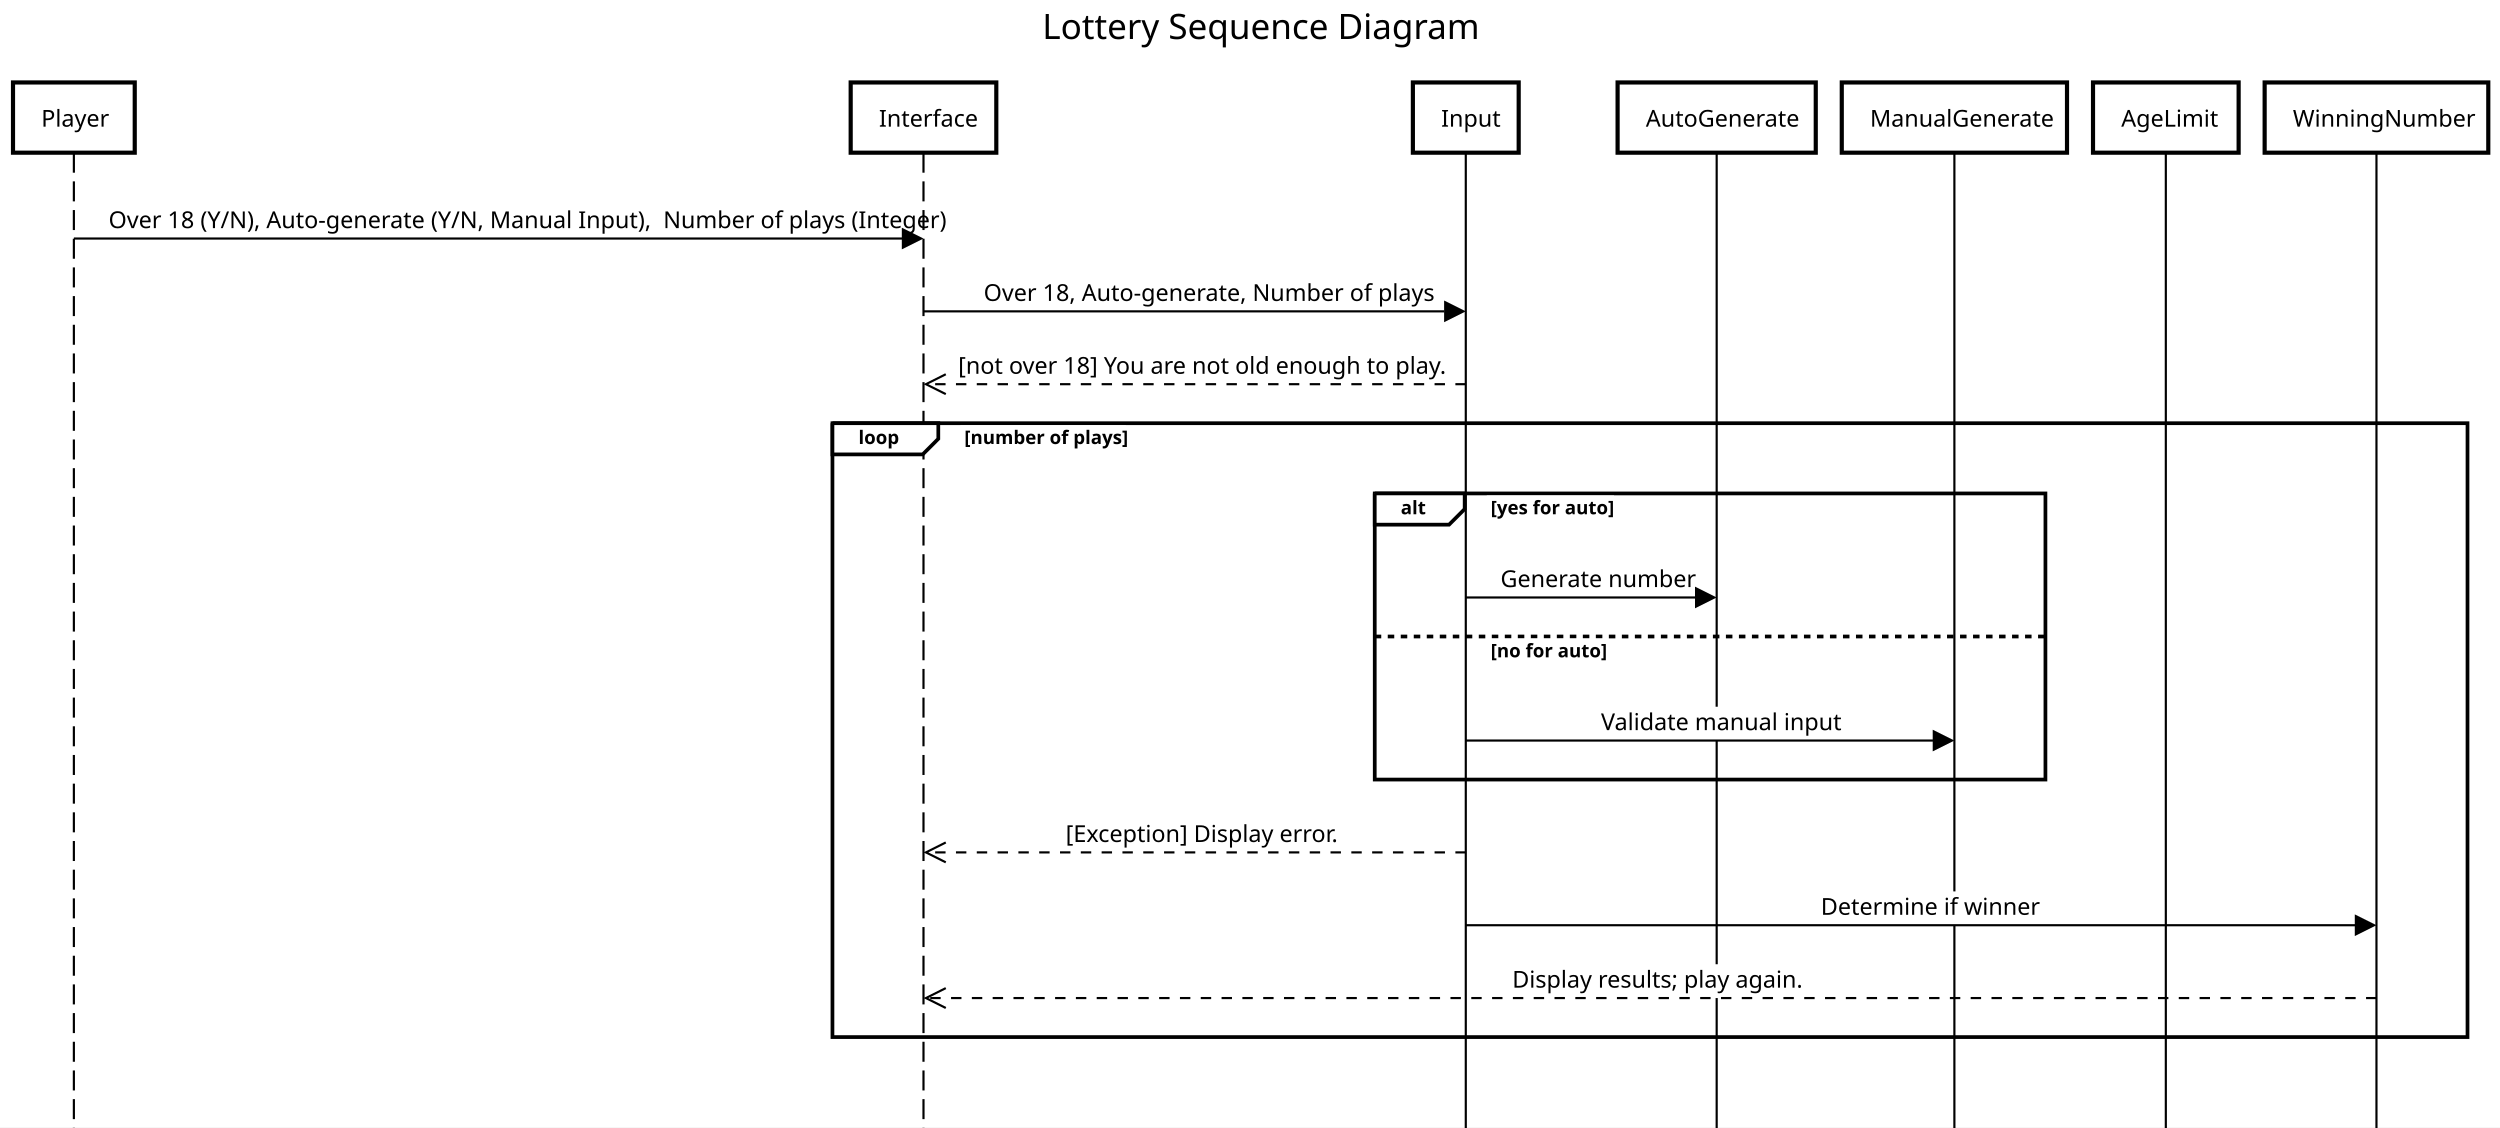
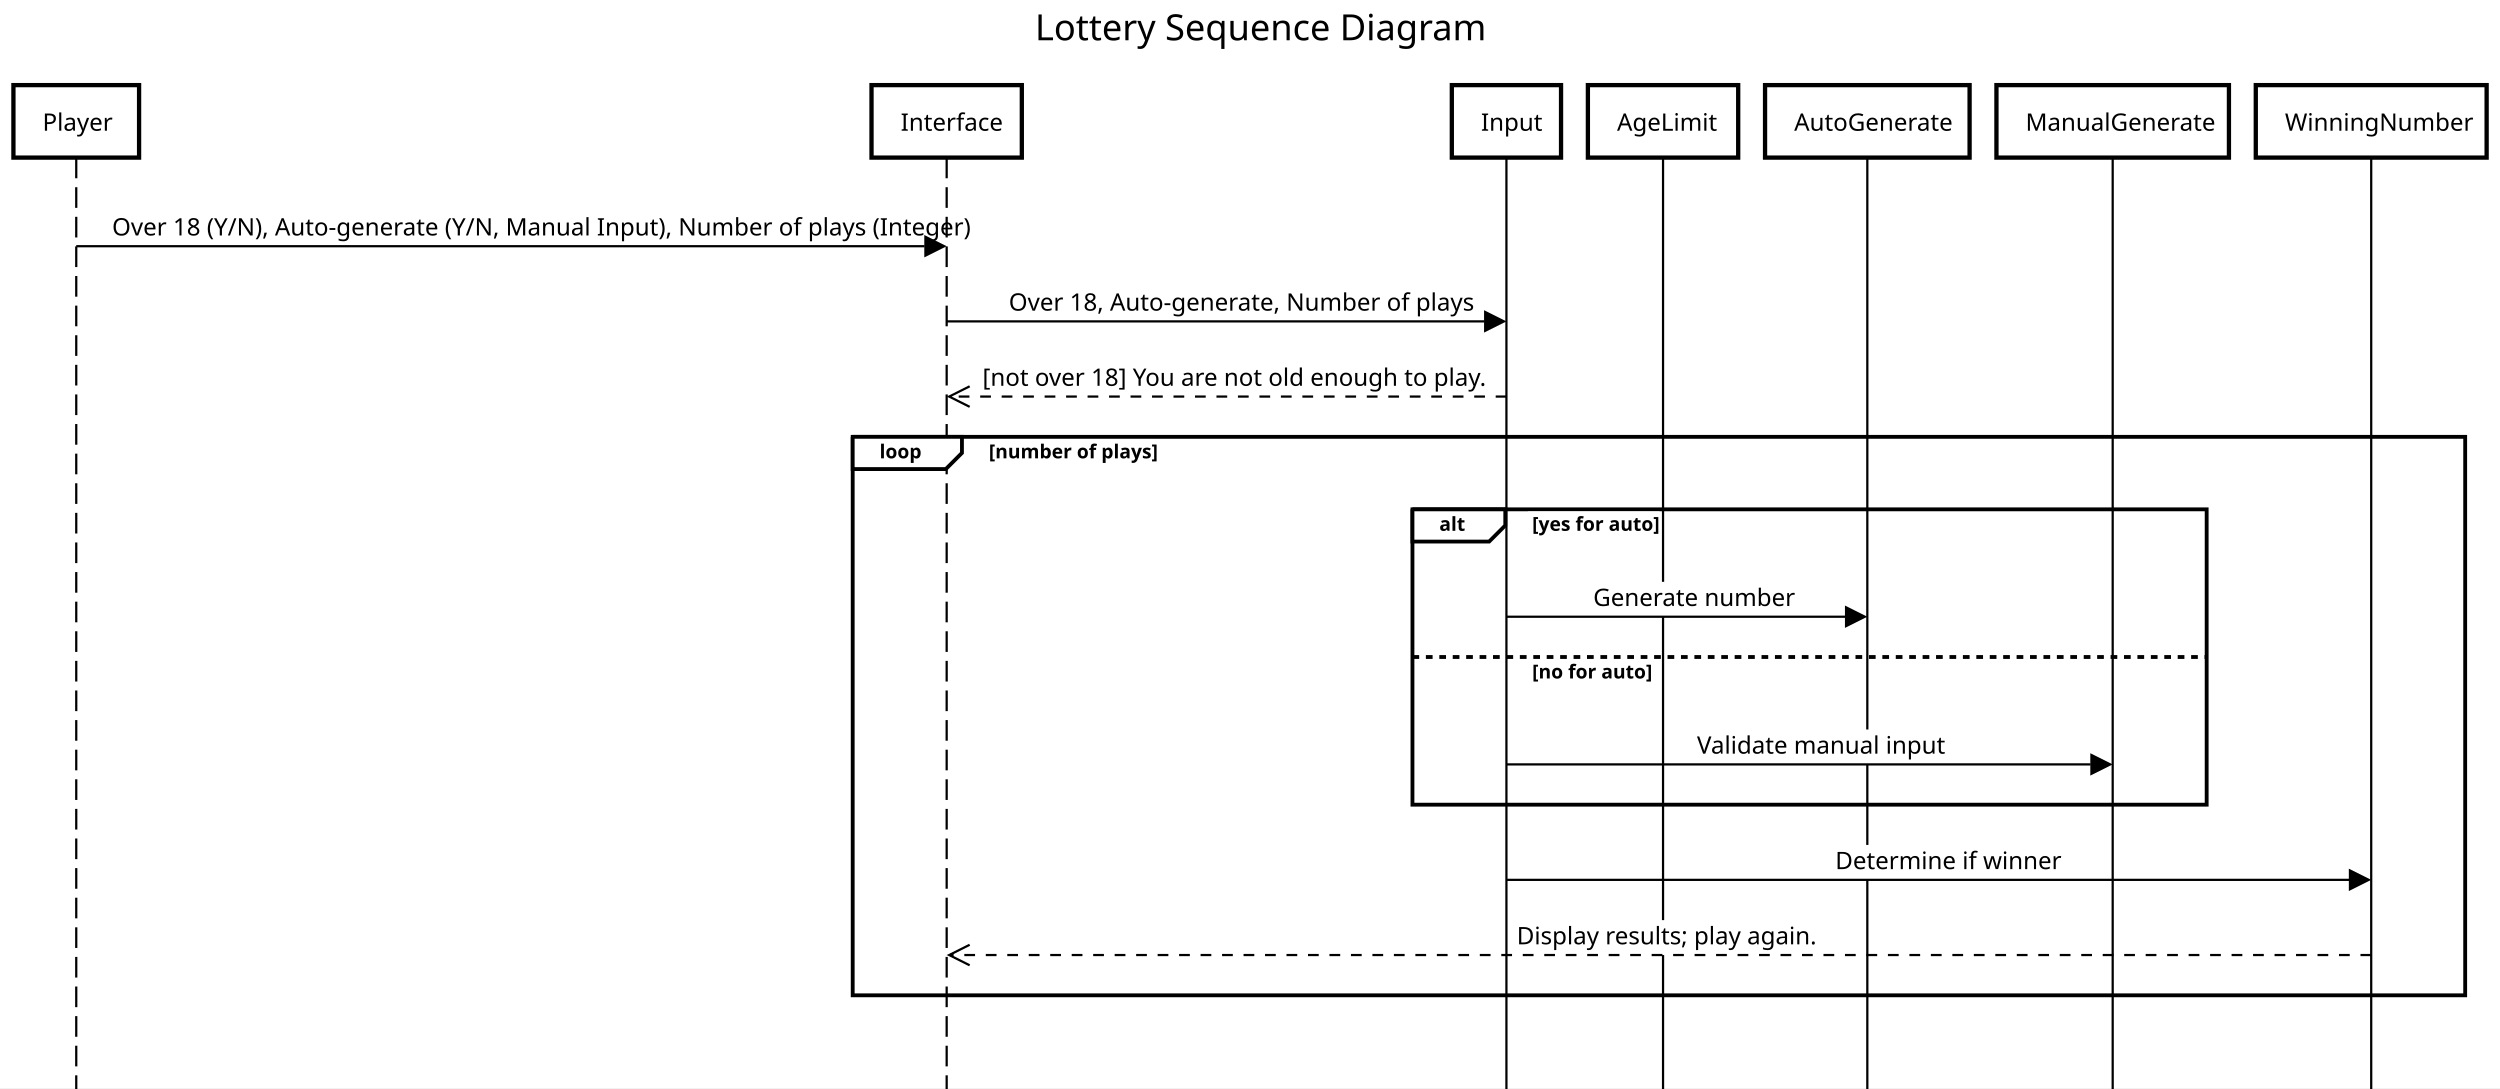
- <svg xmlns="http://www.w3.org/2000/svg" version="1.1" width="1570" height="708">
+ <svg xmlns="http://www.w3.org/2000/svg" version="1.1" width="1521" height="662">
  <defs />
  <g>
    <g />
    <g />
    <g />
    <g />
    <g />
    <g />
    <g />
-     <g />
-     <g>
-       <rect fill="white" stroke="none" x="0" y="0" width="1570" height="708" />
-     </g>
-     <g>
-       <text fill="black" stroke="none" font-family="sans-serif" font-size="16.5pt" font-style="normal" font-weight="normal" text-decoration="normal" x="654.556" y="24.503" text-anchor="start" dominant-baseline="alphabetic" xml:space="preserve">Lottery Sequence Diagram</text>
-     </g>
-     <g />
-     <g>
-       <path fill="none" stroke="black" paint-order="fill stroke markers" d=" M 46.391 95.888 L 46.391 708.458" stroke-miterlimit="10" stroke-width="1.361" stroke-dasharray="12.566,5.445" />
-       <path fill="none" stroke="black" paint-order="fill stroke markers" d=" M 579.952 95.888 L 579.952 708.458" stroke-miterlimit="10" stroke-width="1.361" stroke-dasharray="12.566,5.445" />
-       <path fill="none" stroke="black" paint-order="fill stroke markers" d=" M 920.512 95.888 L 920.512 708.458" stroke-miterlimit="10" stroke-width="1.361" />
-       <path fill="none" stroke="black" paint-order="fill stroke markers" d=" M 1078.073 95.888 L 1078.073 708.458" stroke-miterlimit="10" stroke-width="1.361" />
-       <path fill="none" stroke="black" paint-order="fill stroke markers" d=" M 1227.356 95.888 L 1227.356 708.458" stroke-miterlimit="10" stroke-width="1.361" />
-       <path fill="none" stroke="black" paint-order="fill stroke markers" d=" M 1360.138 95.888 L 1360.138 708.458" stroke-miterlimit="10" stroke-width="1.361" />
-       <path fill="none" stroke="black" paint-order="fill stroke markers" d=" M 1492.421 95.888 L 1492.421 708.458" stroke-miterlimit="10" stroke-width="1.361" />
+     <g>
+       <rect fill="white" stroke="none" x="0" y="0" width="1521" height="662" />
+     </g>
+     <g>
+       <text fill="black" stroke="none" font-family="sans-serif" font-size="16.5pt" font-style="normal" font-weight="normal" text-decoration="normal" x="629.667" y="24.503" text-anchor="start" dominant-baseline="alphabetic" xml:space="preserve">Lottery Sequence Diagram</text>
+     </g>
+     <g />
+     <g>
+       <path fill="none" stroke="black" paint-order="fill stroke markers" d=" M 46.391 95.888 L 46.391 662.719" stroke-miterlimit="10" stroke-width="1.361" stroke-dasharray="12.566,5.445" />
+       <path fill="none" stroke="black" paint-order="fill stroke markers" d=" M 575.952 95.888 L 575.952 662.719" stroke-miterlimit="10" stroke-width="1.361" stroke-dasharray="12.566,5.445" />
+       <path fill="none" stroke="black" paint-order="fill stroke markers" d=" M 916.512 95.888 L 916.512 662.719" stroke-miterlimit="10" stroke-width="1.361" />
+       <path fill="none" stroke="black" paint-order="fill stroke markers" d=" M 1011.795 95.888 L 1011.795 662.719" stroke-miterlimit="10" stroke-width="1.361" />
+       <path fill="none" stroke="black" paint-order="fill stroke markers" d=" M 1136.078 95.888 L 1136.078 662.719" stroke-miterlimit="10" stroke-width="1.361" />
+       <path fill="none" stroke="black" paint-order="fill stroke markers" d=" M 1285.36 95.888 L 1285.36 662.719" stroke-miterlimit="10" stroke-width="1.361" />
+       <path fill="none" stroke="black" paint-order="fill stroke markers" d=" M 1442.643 95.888 L 1442.643 662.719" stroke-miterlimit="10" stroke-width="1.361" />
    </g>
    <g>
      <path fill="none" stroke="none" />
      <g>
        <path fill="white" stroke="black" paint-order="fill stroke markers" d=" M 8.168 51.783 L 84.615 51.783 L 84.615 95.888 L 8.168 95.888 L 8.168 51.783 Z" stroke-miterlimit="10" stroke-width="2.614" stroke-dasharray="" />
      </g>
      <g>
        <g />
        <text fill="black" stroke="none" font-family="sans-serif" font-size="11pt" font-style="normal" font-weight="normal" text-decoration="normal" x="25.891" y="79.552" text-anchor="start" dominant-baseline="alphabetic" xml:space="preserve">Player</text>
      </g>
      <path fill="none" stroke="none" />
      <g>
-         <path fill="white" stroke="black" paint-order="fill stroke markers" d=" M 534.228 51.783 L 625.676 51.783 L 625.676 95.888 L 534.228 95.888 L 534.228 51.783 Z" stroke-miterlimit="10" stroke-width="2.614" stroke-dasharray="" />
-       </g>
-       <g>
-         <g />
-         <text fill="black" stroke="none" font-family="sans-serif" font-size="11pt" font-style="normal" font-weight="normal" text-decoration="normal" x="551.952" y="79.552" text-anchor="start" dominant-baseline="alphabetic" xml:space="preserve">Interface</text>
-       </g>
-       <path fill="none" stroke="none" />
-       <g>
-         <path fill="white" stroke="black" paint-order="fill stroke markers" d=" M 887.289 51.783 L 953.736 51.783 L 953.736 95.888 L 887.289 95.888 L 887.289 51.783 Z" stroke-miterlimit="10" stroke-width="2.614" stroke-dasharray="" />
-       </g>
-       <g>
-         <g />
-         <text fill="black" stroke="none" font-family="sans-serif" font-size="11pt" font-style="normal" font-weight="normal" text-decoration="normal" x="905.012" y="79.552" text-anchor="start" dominant-baseline="alphabetic" xml:space="preserve">Input</text>
-       </g>
-       <path fill="none" stroke="none" />
-       <g>
-         <path fill="white" stroke="black" paint-order="fill stroke markers" d=" M 1015.849 51.783 L 1140.297 51.783 L 1140.297 95.888 L 1015.849 95.888 L 1015.849 51.783 Z" stroke-miterlimit="10" stroke-width="2.614" stroke-dasharray="" />
-       </g>
-       <g>
-         <g />
-         <text fill="black" stroke="none" font-family="sans-serif" font-size="11pt" font-style="normal" font-weight="normal" text-decoration="normal" x="1033.573" y="79.552" text-anchor="start" dominant-baseline="alphabetic" xml:space="preserve">AutoGenerate</text>
-       </g>
-       <path fill="none" stroke="none" />
-       <g>
-         <path fill="white" stroke="black" paint-order="fill stroke markers" d=" M 1156.632 51.783 L 1298.079 51.783 L 1298.079 95.888 L 1156.632 95.888 L 1156.632 51.783 Z" stroke-miterlimit="10" stroke-width="2.614" stroke-dasharray="" />
-       </g>
-       <g>
-         <g />
-         <text fill="black" stroke="none" font-family="sans-serif" font-size="11pt" font-style="normal" font-weight="normal" text-decoration="normal" x="1174.356" y="79.552" text-anchor="start" dominant-baseline="alphabetic" xml:space="preserve">ManualGenerate</text>
-       </g>
-       <path fill="none" stroke="none" />
-       <g>
-         <path fill="white" stroke="black" paint-order="fill stroke markers" d=" M 1314.414 51.783 L 1405.862 51.783 L 1405.862 95.888 L 1314.414 95.888 L 1314.414 51.783 Z" stroke-miterlimit="10" stroke-width="2.614" stroke-dasharray="" />
-       </g>
-       <g>
-         <g />
-         <text fill="black" stroke="none" font-family="sans-serif" font-size="11pt" font-style="normal" font-weight="normal" text-decoration="normal" x="1332.138" y="79.552" text-anchor="start" dominant-baseline="alphabetic" xml:space="preserve">AgeLimit</text>
-       </g>
-       <path fill="none" stroke="none" />
-       <g>
-         <path fill="white" stroke="black" paint-order="fill stroke markers" d=" M 1422.197 51.783 L 1562.644 51.783 L 1562.644 95.888 L 1422.197 95.888 L 1422.197 51.783 Z" stroke-miterlimit="10" stroke-width="2.614" stroke-dasharray="" />
-       </g>
-       <g>
-         <g />
-         <text fill="black" stroke="none" font-family="sans-serif" font-size="11pt" font-style="normal" font-weight="normal" text-decoration="normal" x="1439.921" y="79.552" text-anchor="start" dominant-baseline="alphabetic" xml:space="preserve">WinningNumber</text>
-       </g>
-     </g>
-     <g>
-       <g>
-         <g>
-           <rect fill="white" stroke="none" x="65.721" y="128.558" width="494.901" height="21.236" />
-         </g>
-         <text fill="black" stroke="none" font-family="sans-serif" font-size="11pt" font-style="normal" font-weight="normal" text-decoration="normal" x="68.172" y="143.26" text-anchor="start" dominant-baseline="alphabetic" xml:space="preserve">Over 18 (Y/N), Auto-generate (Y/N, Manual Input),  Number of plays (Integer)</text>
-       </g>
-       <g>
-         <path fill="none" stroke="black" paint-order="fill stroke markers" d=" M 46.391 149.794 L 566.503 149.794" stroke-miterlimit="10" stroke-width="1.361" stroke-dasharray="" />
-         <g transform="translate(579.9518,149.7938) translate(-579.9518,-149.7938)">
-           <path fill="black" stroke="none" paint-order="stroke fill markers" d=" M 566.339 142.987 L 579.952 149.794 L 566.339 156.6 Z" />
-         </g>
-       </g>
-       <g>
-         <g>
-           <rect fill="white" stroke="none" x="615.282" y="174.297" width="269.901" height="21.236" />
-         </g>
-         <text fill="black" stroke="none" font-family="sans-serif" font-size="11pt" font-style="normal" font-weight="normal" text-decoration="normal" x="617.732" y="188.998" text-anchor="start" dominant-baseline="alphabetic" xml:space="preserve">Over 18, Auto-generate, Number of plays</text>
-       </g>
-       <g>
-         <path fill="none" stroke="black" paint-order="fill stroke markers" d=" M 579.952 195.532 L 907.063 195.532" stroke-miterlimit="10" stroke-width="1.361" stroke-dasharray="" />
-         <g transform="translate(920.5124,195.5324) translate(-920.5124,-195.5324)">
-           <path fill="black" stroke="none" paint-order="stroke fill markers" d=" M 906.9 188.726 L 920.512 195.532 L 906.9 202.339 Z" />
-         </g>
-       </g>
-       <g>
-         <g>
-           <rect fill="white" stroke="none" x="599.282" y="220.035" width="301.901" height="21.236" />
-         </g>
-         <text fill="black" stroke="none" font-family="sans-serif" font-size="11pt" font-style="normal" font-weight="normal" text-decoration="normal" x="601.732" y="234.737" text-anchor="start" dominant-baseline="alphabetic" xml:space="preserve">[not over 18] You are not old enough to play.    </text>
-       </g>
-       <g>
-         <path fill="none" stroke="black" paint-order="fill stroke markers" d=" M 920.512 241.271 L 581.994 241.271" stroke-miterlimit="10" stroke-width="1.361" stroke-dasharray="6.534" />
-         <g transform="translate(579.9518,241.271) translate(-579.9518,-241.271)">
-           <path fill="none" stroke="black" paint-order="fill stroke markers" d=" M 593.947 235.028 L 581.482 241.271 L 593.947 247.514" stroke-miterlimit="10" stroke-width="1.361" />
-         </g>
-       </g>
-       <g>
-         <g>
-           <rect fill="white" stroke="none" x="939.842" y="353.984" width="118.901" height="21.236" />
-         </g>
-         <text fill="black" stroke="none" font-family="sans-serif" font-size="11pt" font-style="normal" font-weight="normal" text-decoration="normal" x="942.293" y="368.686" text-anchor="start" dominant-baseline="alphabetic" xml:space="preserve">Generate number</text>
-       </g>
-       <g>
-         <path fill="none" stroke="black" paint-order="fill stroke markers" d=" M 920.512 375.22 L 1064.624 375.22" stroke-miterlimit="10" stroke-width="1.361" stroke-dasharray="" />
-         <g transform="translate(1078.073,375.2196) translate(-1078.073,-375.2196)">
-           <path fill="black" stroke="none" paint-order="stroke fill markers" d=" M 1064.46 368.413 L 1078.073 375.22 L 1064.46 382.026 Z" />
-         </g>
-       </g>
-       <g>
-         <g>
-           <rect fill="white" stroke="none" x="1002.984" y="443.827" width="141.901" height="21.236" />
-         </g>
-         <text fill="black" stroke="none" font-family="sans-serif" font-size="11pt" font-style="normal" font-weight="normal" text-decoration="normal" x="1005.434" y="458.529" text-anchor="start" dominant-baseline="alphabetic" xml:space="preserve">Validate manual input</text>
-       </g>
-       <g>
-         <path fill="none" stroke="black" paint-order="fill stroke markers" d=" M 920.512 465.063 L 1213.906 465.063" stroke-miterlimit="10" stroke-width="1.361" stroke-dasharray="" />
-         <g transform="translate(1227.356,465.0632) translate(-1227.356,-465.0632)">
-           <path fill="black" stroke="none" paint-order="stroke fill markers" d=" M 1213.743 458.257 L 1227.356 465.063 L 1213.743 471.87 Z" />
-         </g>
-       </g>
-       <g>
-         <g>
-           <rect fill="white" stroke="none" x="666.782" y="514.069" width="166.901" height="21.236" />
-         </g>
-         <text fill="black" stroke="none" font-family="sans-serif" font-size="11pt" font-style="normal" font-weight="normal" text-decoration="normal" x="669.232" y="528.771" text-anchor="start" dominant-baseline="alphabetic" xml:space="preserve">[Exception] Display error.</text>
-       </g>
-       <g>
-         <path fill="none" stroke="black" paint-order="fill stroke markers" d=" M 920.512 535.305 L 581.994 535.305" stroke-miterlimit="10" stroke-width="1.361" stroke-dasharray="6.534" />
-         <g transform="translate(579.9518,535.3046) translate(-579.9518,-535.3046)">
-           <path fill="none" stroke="black" paint-order="fill stroke markers" d=" M 593.947 529.061 L 581.482 535.305 L 593.947 541.548" stroke-miterlimit="10" stroke-width="1.361" />
-         </g>
-       </g>
-       <g>
-         <g>
-           <rect fill="white" stroke="none" x="1141.016" y="559.807" width="130.901" height="21.236" />
-         </g>
-         <text fill="black" stroke="none" font-family="sans-serif" font-size="11pt" font-style="normal" font-weight="normal" text-decoration="normal" x="1143.467" y="574.509" text-anchor="start" dominant-baseline="alphabetic" xml:space="preserve">Determine if winner</text>
-       </g>
-       <g>
-         <path fill="none" stroke="black" paint-order="fill stroke markers" d=" M 920.512 581.043 L 1478.971 581.043" stroke-miterlimit="10" stroke-width="1.361" stroke-dasharray="" />
-         <g transform="translate(1492.421,581.0432) translate(-1492.421,-581.0432)">
-           <path fill="black" stroke="none" paint-order="stroke fill markers" d=" M 1478.808 574.237 L 1492.421 581.043 L 1478.808 587.85 Z" />
-         </g>
-       </g>
-       <g>
-         <g>
-           <rect fill="white" stroke="none" x="947.236" y="605.546" width="177.901" height="21.236" />
-         </g>
-         <text fill="black" stroke="none" font-family="sans-serif" font-size="11pt" font-style="normal" font-weight="normal" text-decoration="normal" x="949.686" y="620.248" text-anchor="start" dominant-baseline="alphabetic" xml:space="preserve">Display results; play again.</text>
-       </g>
-       <g>
-         <path fill="none" stroke="black" paint-order="fill stroke markers" d=" M 1492.421 626.782 L 581.994 626.782" stroke-miterlimit="10" stroke-width="1.361" stroke-dasharray="6.534" />
-         <g transform="translate(579.9518,626.7818) translate(-579.9518,-626.7818)">
-           <path fill="none" stroke="black" paint-order="fill stroke markers" d=" M 593.947 620.538 L 581.482 626.782 L 593.947 633.025" stroke-miterlimit="10" stroke-width="1.361" />
-         </g>
-       </g>
-       <g>
-         <g />
-         <path fill="none" stroke="black" paint-order="fill stroke markers" d=" M 522.779 265.774 L 1549.594 265.774 L 1549.594 651.285 L 522.779 651.285 L 522.779 265.774 Z" stroke-miterlimit="10" stroke-width="2.334" stroke-dasharray="" />
-         <path fill="white" stroke="black" paint-order="fill stroke markers" d=" M 522.779 265.774 L 522.779 285.376 L 579.449 285.376 L 589.25 275.575 L 589.25 265.774 L 522.779 265.774" stroke-miterlimit="10" stroke-width="2.334" stroke-dasharray="" />
-         <text fill="black" stroke="none" font-family="sans-serif" font-size="8.8pt" font-style="normal" font-weight="bold" text-decoration="normal" x="539.114" y="278.842" text-anchor="start" dominant-baseline="alphabetic" xml:space="preserve">loop</text>
-         <g>
-           <rect fill="white" stroke="none" x="603.135" y="267.081" width="103.901" height="16.989" />
-         </g>
-         <text fill="black" stroke="none" font-family="sans-serif" font-size="8.8pt" font-style="normal" font-weight="bold" text-decoration="normal" x="605.585" y="278.842" text-anchor="start" dominant-baseline="alphabetic" xml:space="preserve">[number of plays]</text>
-       </g>
-       <g>
-         <g />
-         <path fill="none" stroke="black" paint-order="fill stroke markers" d=" M 863.339 309.879 L 1284.529 309.879 L 1284.529 489.566 L 863.339 489.566 L 863.339 309.879 Z" stroke-miterlimit="10" stroke-width="2.334" stroke-dasharray="" />
-         <path fill="white" stroke="black" paint-order="fill stroke markers" d=" M 863.339 309.879 L 863.339 329.481 L 910.01 329.481 L 919.811 319.68 L 919.811 309.879 L 863.339 309.879" stroke-miterlimit="10" stroke-width="2.334" stroke-dasharray="" />
-         <text fill="black" stroke="none" font-family="sans-serif" font-size="8.8pt" font-style="normal" font-weight="bold" text-decoration="normal" x="879.674" y="322.947" text-anchor="start" dominant-baseline="alphabetic" xml:space="preserve">alt</text>
-         <g>
-           <rect fill="white" stroke="none" x="933.696" y="311.186" width="79.901" height="16.989" />
-         </g>
-         <text fill="black" stroke="none" font-family="sans-serif" font-size="8.8pt" font-style="normal" font-weight="bold" text-decoration="normal" x="936.146" y="322.947" text-anchor="start" dominant-baseline="alphabetic" xml:space="preserve">[yes for auto]</text>
-         <g>
-           <path fill="none" stroke="black" paint-order="fill stroke markers" d=" M 863.339 399.722 L 1284.529 399.722" stroke-miterlimit="10" stroke-width="2.334" stroke-dasharray="4.084" />
-         </g>
-         <g />
-         <g>
-           <rect fill="white" stroke="none" x="933.696" y="401.029" width="73.901" height="16.989" />
-         </g>
-         <text fill="black" stroke="none" font-family="sans-serif" font-size="8.8pt" font-style="normal" font-weight="bold" text-decoration="normal" x="936.146" y="412.791" text-anchor="start" dominant-baseline="alphabetic" xml:space="preserve">[no for auto]</text>
+         <path fill="white" stroke="black" paint-order="fill stroke markers" d=" M 530.228 51.783 L 621.676 51.783 L 621.676 95.888 L 530.228 95.888 L 530.228 51.783 Z" stroke-miterlimit="10" stroke-width="2.614" stroke-dasharray="" />
+       </g>
+       <g>
+         <g />
+         <text fill="black" stroke="none" font-family="sans-serif" font-size="11pt" font-style="normal" font-weight="normal" text-decoration="normal" x="547.952" y="79.552" text-anchor="start" dominant-baseline="alphabetic" xml:space="preserve">Interface</text>
+       </g>
+       <path fill="none" stroke="none" />
+       <g>
+         <path fill="white" stroke="black" paint-order="fill stroke markers" d=" M 883.289 51.783 L 949.736 51.783 L 949.736 95.888 L 883.289 95.888 L 883.289 51.783 Z" stroke-miterlimit="10" stroke-width="2.614" stroke-dasharray="" />
+       </g>
+       <g>
+         <g />
+         <text fill="black" stroke="none" font-family="sans-serif" font-size="11pt" font-style="normal" font-weight="normal" text-decoration="normal" x="901.012" y="79.552" text-anchor="start" dominant-baseline="alphabetic" xml:space="preserve">Input</text>
+       </g>
+       <path fill="none" stroke="none" />
+       <g>
+         <path fill="white" stroke="black" paint-order="fill stroke markers" d=" M 966.071 51.783 L 1057.519 51.783 L 1057.519 95.888 L 966.071 95.888 L 966.071 51.783 Z" stroke-miterlimit="10" stroke-width="2.614" stroke-dasharray="" />
+       </g>
+       <g>
+         <g />
+         <text fill="black" stroke="none" font-family="sans-serif" font-size="11pt" font-style="normal" font-weight="normal" text-decoration="normal" x="983.795" y="79.552" text-anchor="start" dominant-baseline="alphabetic" xml:space="preserve">AgeLimit</text>
+       </g>
+       <path fill="none" stroke="none" />
+       <g>
+         <path fill="white" stroke="black" paint-order="fill stroke markers" d=" M 1073.854 51.783 L 1198.301 51.783 L 1198.301 95.888 L 1073.854 95.888 L 1073.854 51.783 Z" stroke-miterlimit="10" stroke-width="2.614" stroke-dasharray="" />
+       </g>
+       <g>
+         <g />
+         <text fill="black" stroke="none" font-family="sans-serif" font-size="11pt" font-style="normal" font-weight="normal" text-decoration="normal" x="1091.578" y="79.552" text-anchor="start" dominant-baseline="alphabetic" xml:space="preserve">AutoGenerate</text>
+       </g>
+       <path fill="none" stroke="none" />
+       <g>
+         <path fill="white" stroke="black" paint-order="fill stroke markers" d=" M 1214.636 51.783 L 1356.084 51.783 L 1356.084 95.888 L 1214.636 95.888 L 1214.636 51.783 Z" stroke-miterlimit="10" stroke-width="2.614" stroke-dasharray="" />
+       </g>
+       <g>
+         <g />
+         <text fill="black" stroke="none" font-family="sans-serif" font-size="11pt" font-style="normal" font-weight="normal" text-decoration="normal" x="1232.36" y="79.552" text-anchor="start" dominant-baseline="alphabetic" xml:space="preserve">ManualGenerate</text>
+       </g>
+       <path fill="none" stroke="none" />
+       <g>
+         <path fill="white" stroke="black" paint-order="fill stroke markers" d=" M 1372.419 51.783 L 1512.866 51.783 L 1512.866 95.888 L 1372.419 95.888 L 1372.419 51.783 Z" stroke-miterlimit="10" stroke-width="2.614" stroke-dasharray="" />
+       </g>
+       <g>
+         <g />
+         <text fill="black" stroke="none" font-family="sans-serif" font-size="11pt" font-style="normal" font-weight="normal" text-decoration="normal" x="1390.143" y="79.552" text-anchor="start" dominant-baseline="alphabetic" xml:space="preserve">WinningNumber</text>
+       </g>
+     </g>
+     <g>
+       <g>
+         <g>
+           <rect fill="white" stroke="none" x="65.721" y="128.558" width="490.901" height="21.236" />
+         </g>
+         <text fill="black" stroke="none" font-family="sans-serif" font-size="11pt" font-style="normal" font-weight="normal" text-decoration="normal" x="68.172" y="143.26" text-anchor="start" dominant-baseline="alphabetic" xml:space="preserve">Over 18 (Y/N), Auto-generate (Y/N, Manual Input), Number of plays (Integer)</text>
+       </g>
+       <g>
+         <path fill="none" stroke="black" paint-order="fill stroke markers" d=" M 46.391 149.794 L 562.503 149.794" stroke-miterlimit="10" stroke-width="1.361" stroke-dasharray="" />
+         <g transform="translate(575.9518,149.7938) translate(-575.9518,-149.7938)">
+           <path fill="black" stroke="none" paint-order="stroke fill markers" d=" M 562.339 142.987 L 575.952 149.794 L 562.339 156.6 Z" />
+         </g>
+       </g>
+       <g>
+         <g>
+           <rect fill="white" stroke="none" x="611.282" y="174.297" width="269.901" height="21.236" />
+         </g>
+         <text fill="black" stroke="none" font-family="sans-serif" font-size="11pt" font-style="normal" font-weight="normal" text-decoration="normal" x="613.732" y="188.998" text-anchor="start" dominant-baseline="alphabetic" xml:space="preserve">Over 18, Auto-generate, Number of plays</text>
+       </g>
+       <g>
+         <path fill="none" stroke="black" paint-order="fill stroke markers" d=" M 575.952 195.532 L 903.063 195.532" stroke-miterlimit="10" stroke-width="1.361" stroke-dasharray="" />
+         <g transform="translate(916.5124,195.5324) translate(-916.5124,-195.5324)">
+           <path fill="black" stroke="none" paint-order="stroke fill markers" d=" M 902.9 188.726 L 916.512 195.532 L 902.9 202.339 Z" />
+         </g>
+       </g>
+       <g>
+         <g>
+           <rect fill="white" stroke="none" x="595.282" y="220.035" width="301.901" height="21.236" />
+         </g>
+         <text fill="black" stroke="none" font-family="sans-serif" font-size="11pt" font-style="normal" font-weight="normal" text-decoration="normal" x="597.732" y="234.737" text-anchor="start" dominant-baseline="alphabetic" xml:space="preserve">[not over 18] You are not old enough to play.    </text>
+       </g>
+       <g>
+         <path fill="none" stroke="black" paint-order="fill stroke markers" d=" M 916.512 241.271 L 577.994 241.271" stroke-miterlimit="10" stroke-width="1.361" stroke-dasharray="6.534" />
+         <g transform="translate(575.9518,241.271) translate(-575.9518,-241.271)">
+           <path fill="none" stroke="black" paint-order="fill stroke markers" d=" M 589.947 235.028 L 577.482 241.271 L 589.947 247.514" stroke-miterlimit="10" stroke-width="1.361" />
+         </g>
+       </g>
+       <g>
+         <g>
+           <rect fill="white" stroke="none" x="966.845" y="353.984" width="118.901" height="21.236" />
+         </g>
+         <text fill="black" stroke="none" font-family="sans-serif" font-size="11pt" font-style="normal" font-weight="normal" text-decoration="normal" x="969.295" y="368.686" text-anchor="start" dominant-baseline="alphabetic" xml:space="preserve">Generate number</text>
+       </g>
+       <g>
+         <path fill="none" stroke="black" paint-order="fill stroke markers" d=" M 916.512 375.22 L 1122.628 375.22" stroke-miterlimit="10" stroke-width="1.361" stroke-dasharray="" />
+         <g transform="translate(1136.078,375.2196) translate(-1136.078,-375.2196)">
+           <path fill="black" stroke="none" paint-order="stroke fill markers" d=" M 1122.465 368.413 L 1136.078 375.22 L 1122.465 382.026 Z" />
+         </g>
+       </g>
+       <g>
+         <g>
+           <rect fill="white" stroke="none" x="1029.986" y="443.827" width="141.901" height="21.236" />
+         </g>
+         <text fill="black" stroke="none" font-family="sans-serif" font-size="11pt" font-style="normal" font-weight="normal" text-decoration="normal" x="1032.436" y="458.529" text-anchor="start" dominant-baseline="alphabetic" xml:space="preserve">Validate manual input</text>
+       </g>
+       <g>
+         <path fill="none" stroke="black" paint-order="fill stroke markers" d=" M 916.512 465.063 L 1271.911 465.063" stroke-miterlimit="10" stroke-width="1.361" stroke-dasharray="" />
+         <g transform="translate(1285.36,465.0632) translate(-1285.36,-465.0632)">
+           <path fill="black" stroke="none" paint-order="stroke fill markers" d=" M 1271.747 458.257 L 1285.36 465.063 L 1271.747 471.87 Z" />
+         </g>
+       </g>
+       <g>
+         <g>
+           <rect fill="white" stroke="none" x="1114.127" y="514.069" width="130.901" height="21.236" />
+         </g>
+         <text fill="black" stroke="none" font-family="sans-serif" font-size="11pt" font-style="normal" font-weight="normal" text-decoration="normal" x="1116.578" y="528.771" text-anchor="start" dominant-baseline="alphabetic" xml:space="preserve">Determine if winner</text>
+       </g>
+       <g>
+         <path fill="none" stroke="black" paint-order="fill stroke markers" d=" M 916.512 535.305 L 1429.193 535.305" stroke-miterlimit="10" stroke-width="1.361" stroke-dasharray="" />
+         <g transform="translate(1442.643,535.3046) translate(-1442.643,-535.3046)">
+           <path fill="black" stroke="none" paint-order="stroke fill markers" d=" M 1429.03 528.498 L 1442.643 535.305 L 1429.03 542.111 Z" />
+         </g>
+       </g>
+       <g>
+         <g>
+           <rect fill="white" stroke="none" x="920.347" y="559.807" width="177.901" height="21.236" />
+         </g>
+         <text fill="black" stroke="none" font-family="sans-serif" font-size="11pt" font-style="normal" font-weight="normal" text-decoration="normal" x="922.797" y="574.509" text-anchor="start" dominant-baseline="alphabetic" xml:space="preserve">Display results; play again.</text>
+       </g>
+       <g>
+         <path fill="none" stroke="black" paint-order="fill stroke markers" d=" M 1442.643 581.043 L 577.994 581.043" stroke-miterlimit="10" stroke-width="1.361" stroke-dasharray="6.534" />
+         <g transform="translate(575.9518,581.0432) translate(-575.9518,-581.0432)">
+           <path fill="none" stroke="black" paint-order="fill stroke markers" d=" M 589.947 574.8 L 577.482 581.043 L 589.947 587.287" stroke-miterlimit="10" stroke-width="1.361" />
+         </g>
+       </g>
+       <g>
+         <g />
+         <path fill="none" stroke="black" paint-order="fill stroke markers" d=" M 518.779 265.774 L 1499.816 265.774 L 1499.816 605.546 L 518.779 605.546 L 518.779 265.774 Z" stroke-miterlimit="10" stroke-width="2.334" stroke-dasharray="" />
+         <path fill="white" stroke="black" paint-order="fill stroke markers" d=" M 518.779 265.774 L 518.779 285.376 L 575.449 285.376 L 585.25 275.575 L 585.25 265.774 L 518.779 265.774" stroke-miterlimit="10" stroke-width="2.334" stroke-dasharray="" />
+         <text fill="black" stroke="none" font-family="sans-serif" font-size="8.8pt" font-style="normal" font-weight="bold" text-decoration="normal" x="535.114" y="278.842" text-anchor="start" dominant-baseline="alphabetic" xml:space="preserve">loop</text>
+         <g>
+           <rect fill="white" stroke="none" x="599.135" y="267.081" width="103.901" height="16.989" />
+         </g>
+         <text fill="black" stroke="none" font-family="sans-serif" font-size="8.8pt" font-style="normal" font-weight="bold" text-decoration="normal" x="601.585" y="278.842" text-anchor="start" dominant-baseline="alphabetic" xml:space="preserve">[number of plays]</text>
+       </g>
+       <g>
+         <g />
+         <path fill="none" stroke="black" paint-order="fill stroke markers" d=" M 859.339 309.879 L 1342.533 309.879 L 1342.533 489.566 L 859.339 489.566 L 859.339 309.879 Z" stroke-miterlimit="10" stroke-width="2.334" stroke-dasharray="" />
+         <path fill="white" stroke="black" paint-order="fill stroke markers" d=" M 859.339 309.879 L 859.339 329.481 L 906.01 329.481 L 915.811 319.68 L 915.811 309.879 L 859.339 309.879" stroke-miterlimit="10" stroke-width="2.334" stroke-dasharray="" />
+         <text fill="black" stroke="none" font-family="sans-serif" font-size="8.8pt" font-style="normal" font-weight="bold" text-decoration="normal" x="875.674" y="322.947" text-anchor="start" dominant-baseline="alphabetic" xml:space="preserve">alt</text>
+         <g>
+           <rect fill="white" stroke="none" x="929.696" y="311.186" width="79.901" height="16.989" />
+         </g>
+         <text fill="black" stroke="none" font-family="sans-serif" font-size="8.8pt" font-style="normal" font-weight="bold" text-decoration="normal" x="932.146" y="322.947" text-anchor="start" dominant-baseline="alphabetic" xml:space="preserve">[yes for auto]</text>
+         <g>
+           <path fill="none" stroke="black" paint-order="fill stroke markers" d=" M 859.339 399.722 L 1342.533 399.722" stroke-miterlimit="10" stroke-width="2.334" stroke-dasharray="4.084" />
+         </g>
+         <g />
+         <g>
+           <rect fill="white" stroke="none" x="929.696" y="401.029" width="73.901" height="16.989" />
+         </g>
+         <text fill="black" stroke="none" font-family="sans-serif" font-size="8.8pt" font-style="normal" font-weight="bold" text-decoration="normal" x="932.146" y="412.791" text-anchor="start" dominant-baseline="alphabetic" xml:space="preserve">[no for auto]</text>
      </g>
      <g />
    </g>
    <g />
    <g />
    <g />
    <g />
    <g />
    <g />
    <g />
  </g>
</svg>
